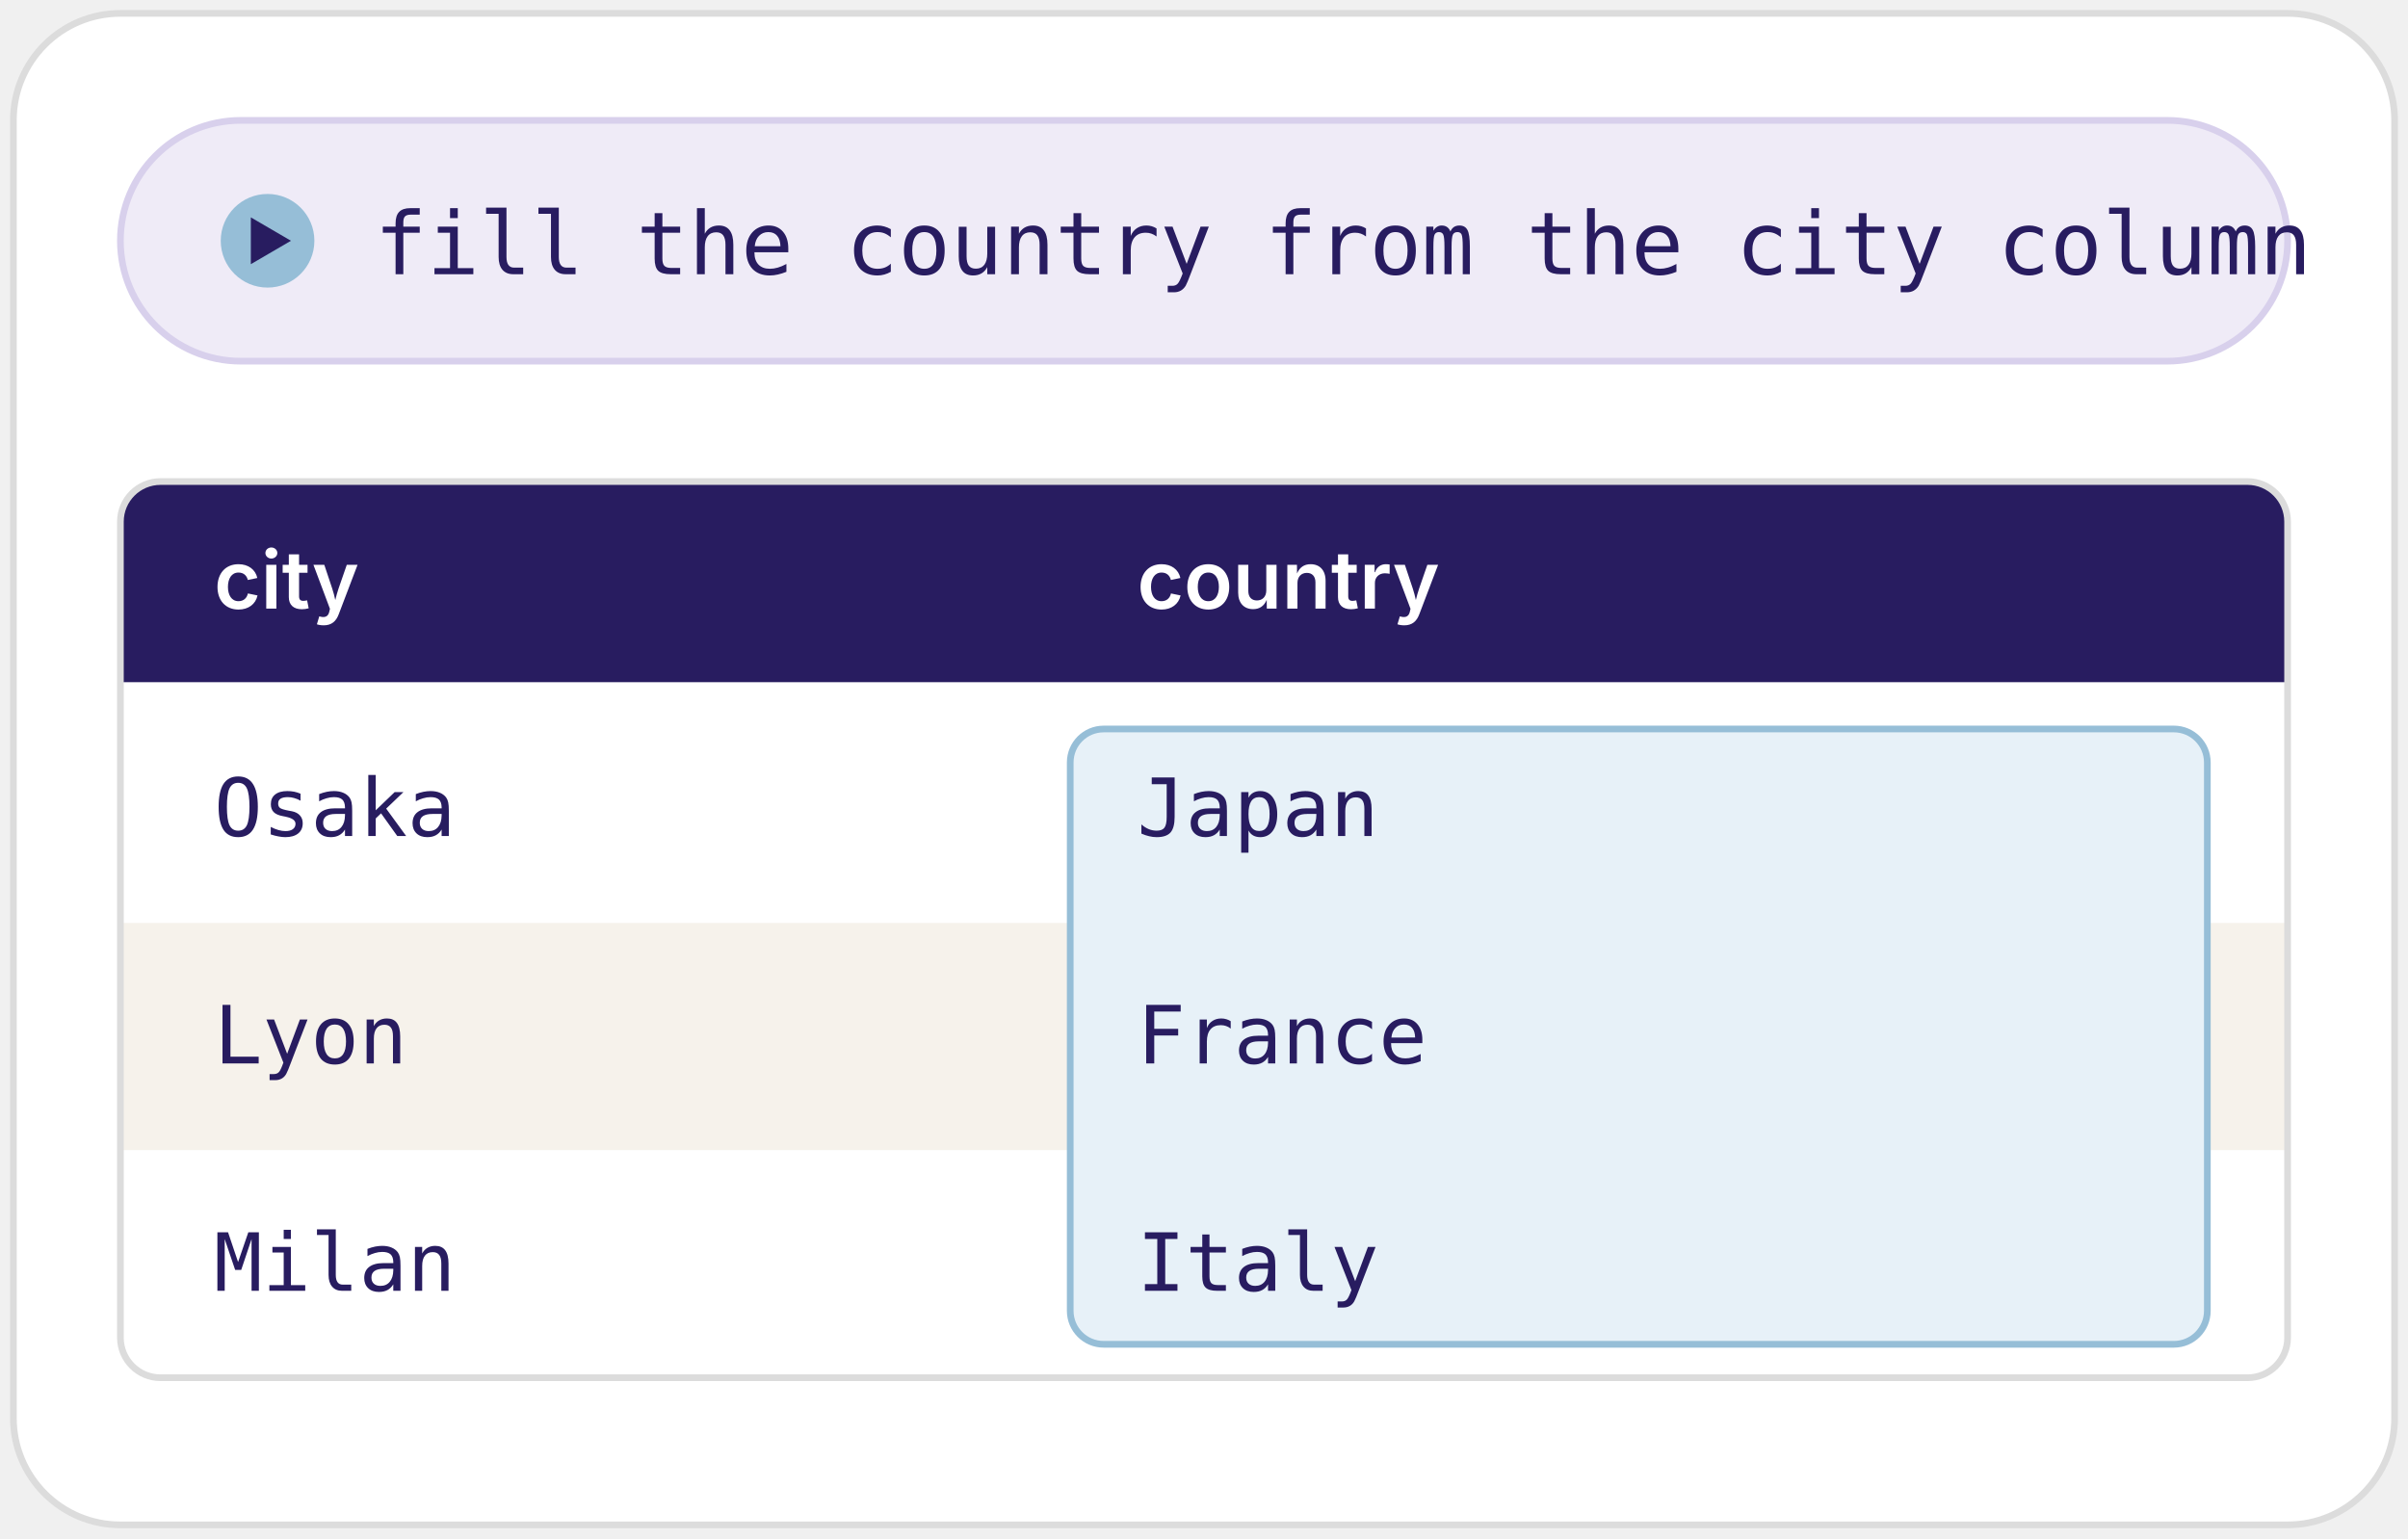
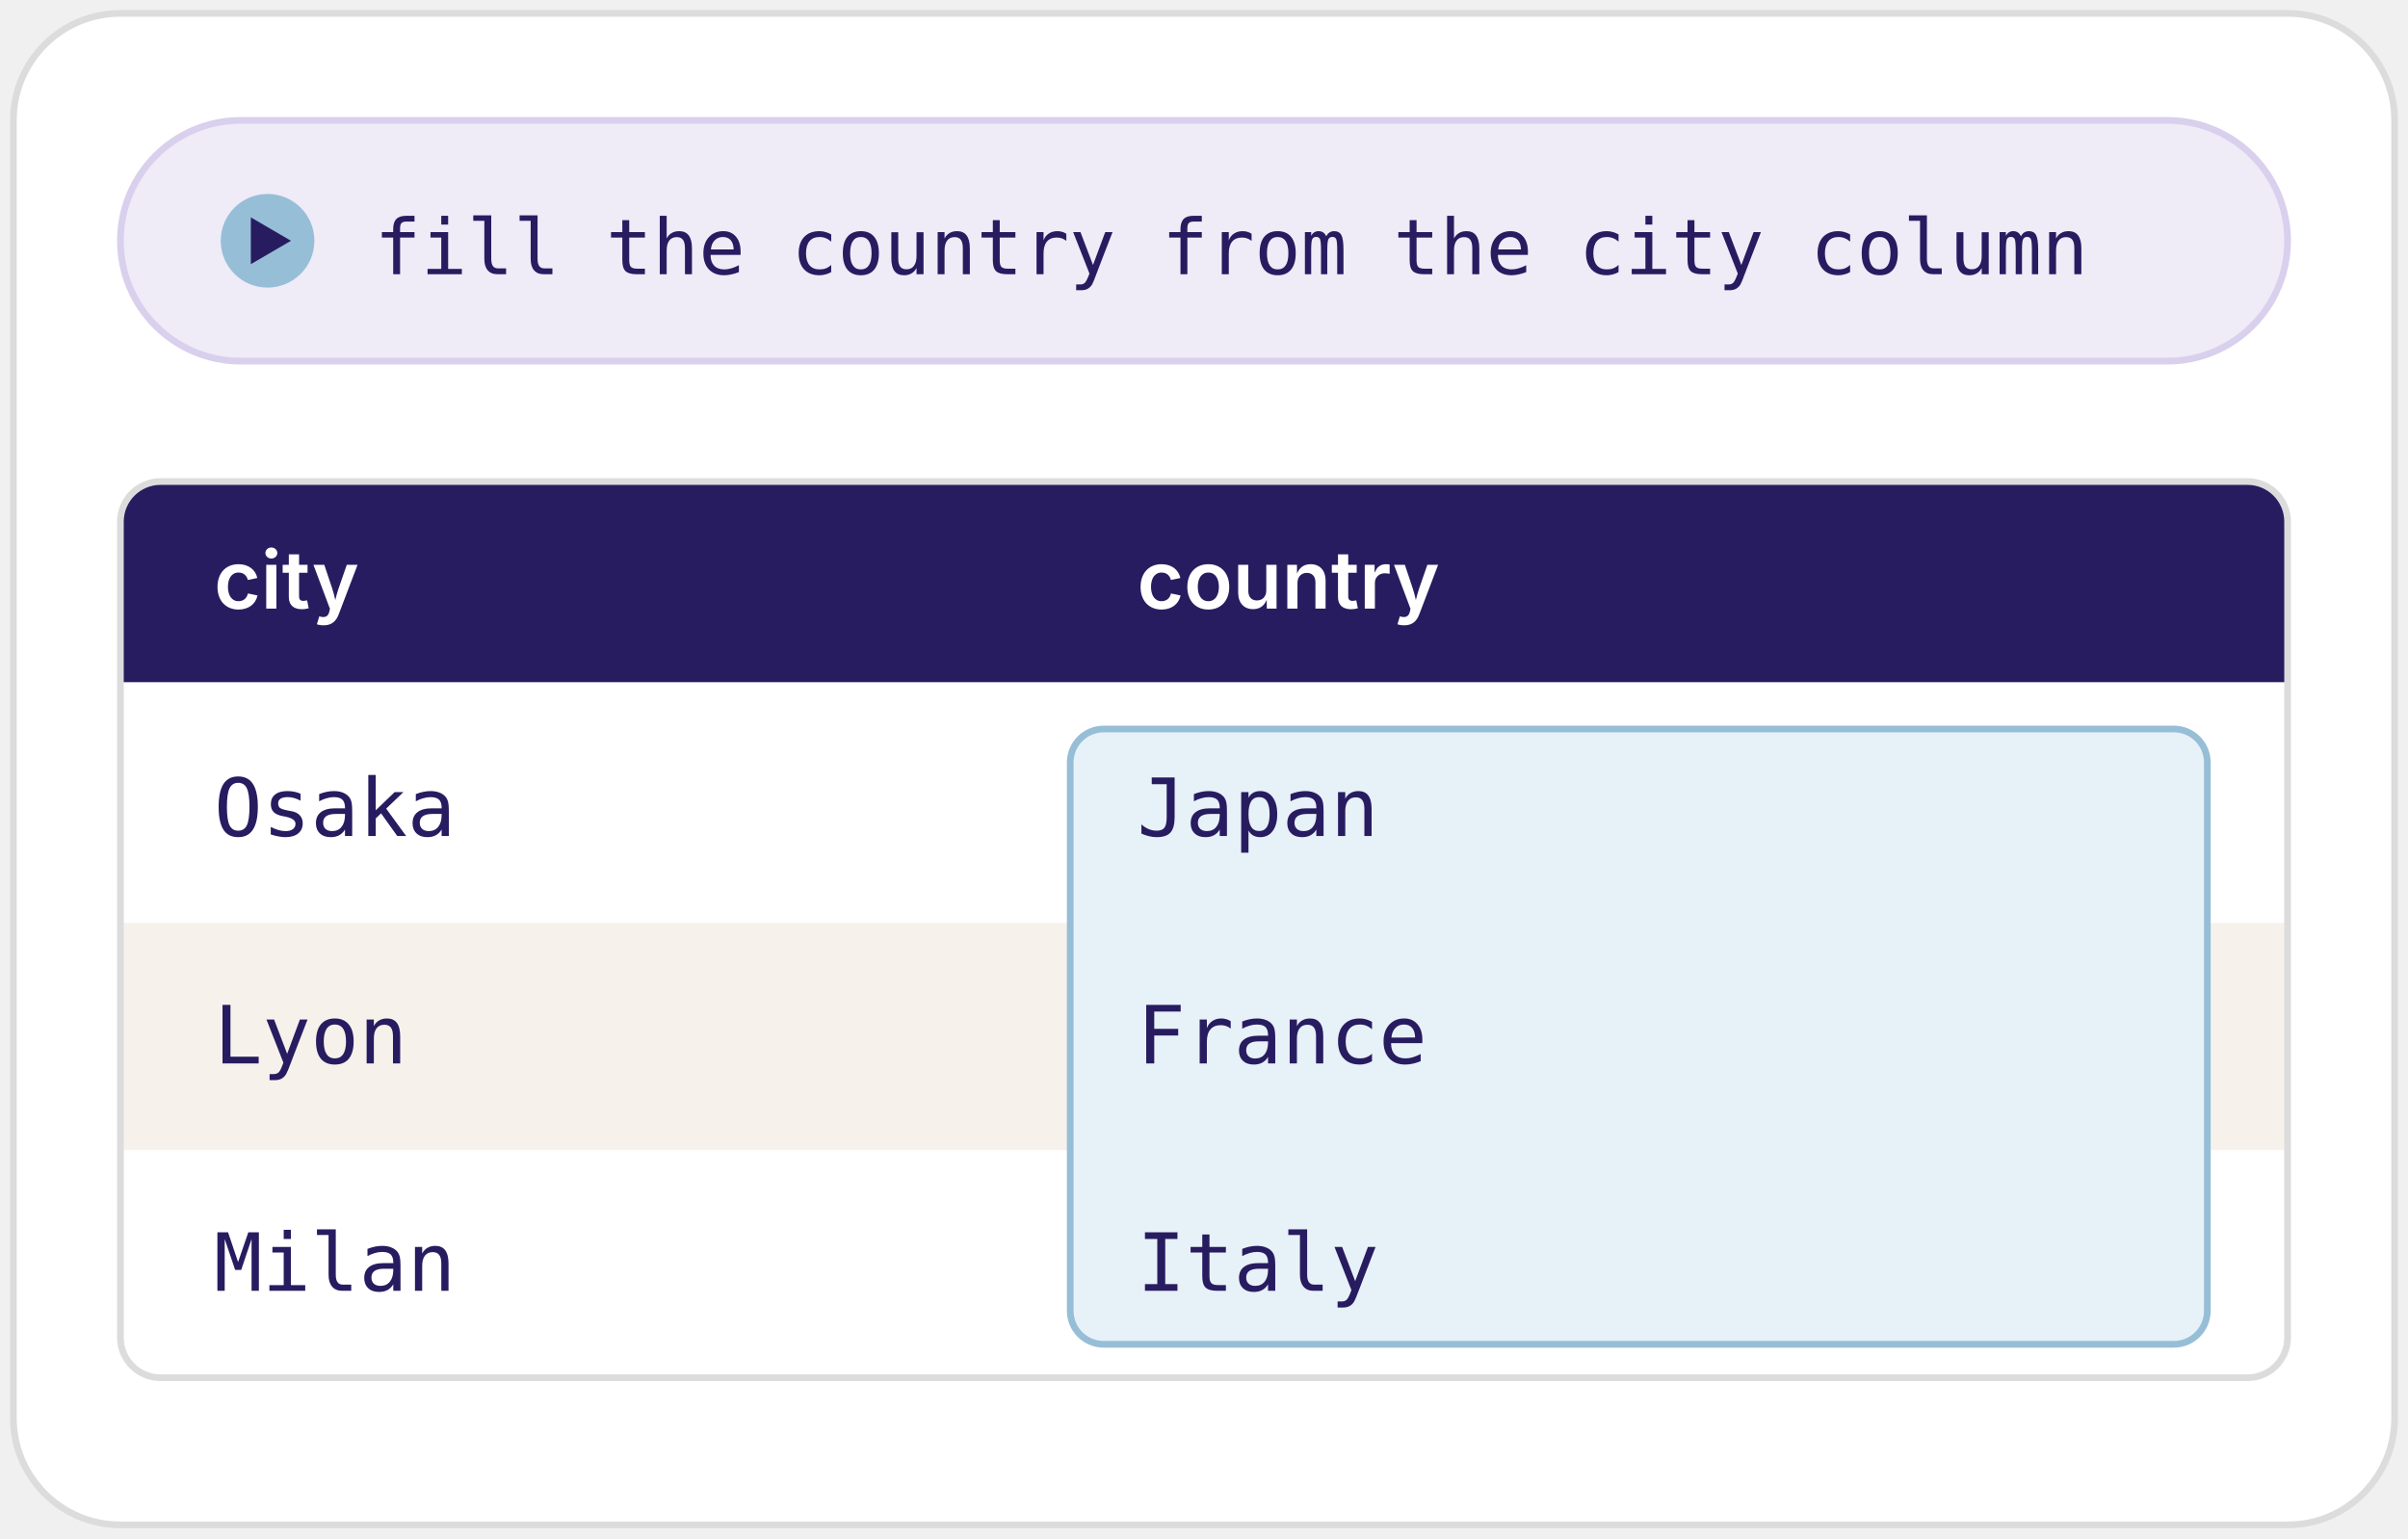
<svg xmlns="http://www.w3.org/2000/svg" viewBox="0 0 360 230" width="360" height="230" font-family="Inter, ui-sans-serif, system-ui, sans-serif">
  <rect x="2" y="2" width="356" height="226" rx="16" fill="#FFFFFF" stroke="#DCDCDC" />
  <rect x="18" y="18" width="324" height="36" rx="18" fill="#EFEBF7" stroke="#D8D0EC" />
  <circle cx="40" cy="36" r="7" fill="#96BED7" />
  <path d="M37.5 32.5 L43.5 36 L37.5 39.5 Z" fill="#281C60" />
-   <text x="56" y="41" font-family="JetBrains Mono, ui-monospace, monospace" font-size="13" fill="#281C60">fill the country from the city column</text>
+   <text x="56" y="41" font-family="JetBrains Mono, ui-monospace, monospace" font-size="11.5" fill="#281C60">fill the country from the city column</text>
  <g>
    <path d="M18 78 q0 -6 6 -6 h312 q6 0 6 6 v24 h-324 Z" fill="#281C60" />
    <text x="32" y="91" font-size="12" font-weight="600" fill="#FFFFFF">city</text>
    <text x="170" y="91" font-size="12" font-weight="600" fill="#FFFFFF">country</text>
    <g font-family="JetBrains Mono, ui-monospace, monospace" font-size="12" fill="#281C60">
      <rect x="18" y="104" width="324" height="34" fill="#FFFFFF" />
      <rect x="18" y="138" width="324" height="34" fill="#F6F2EB" />
      <rect x="18" y="172" width="324" height="34" fill="#FFFFFF" />
      <rect x="160" y="109" width="170" height="92" rx="5" fill="#E7F1F8" stroke="#96BED7" />
      <text x="32" y="125">Osaka</text>
      <text x="170" y="125">Japan</text>
      <text x="32" y="159">Lyon</text>
      <text x="170" y="159">France</text>
      <text x="32" y="193">Milan</text>
      <text x="170" y="193">Italy</text>
    </g>
    <rect x="18" y="72" width="324" height="134" rx="6" fill="none" stroke="#DCDCDC" />
  </g>
</svg>
